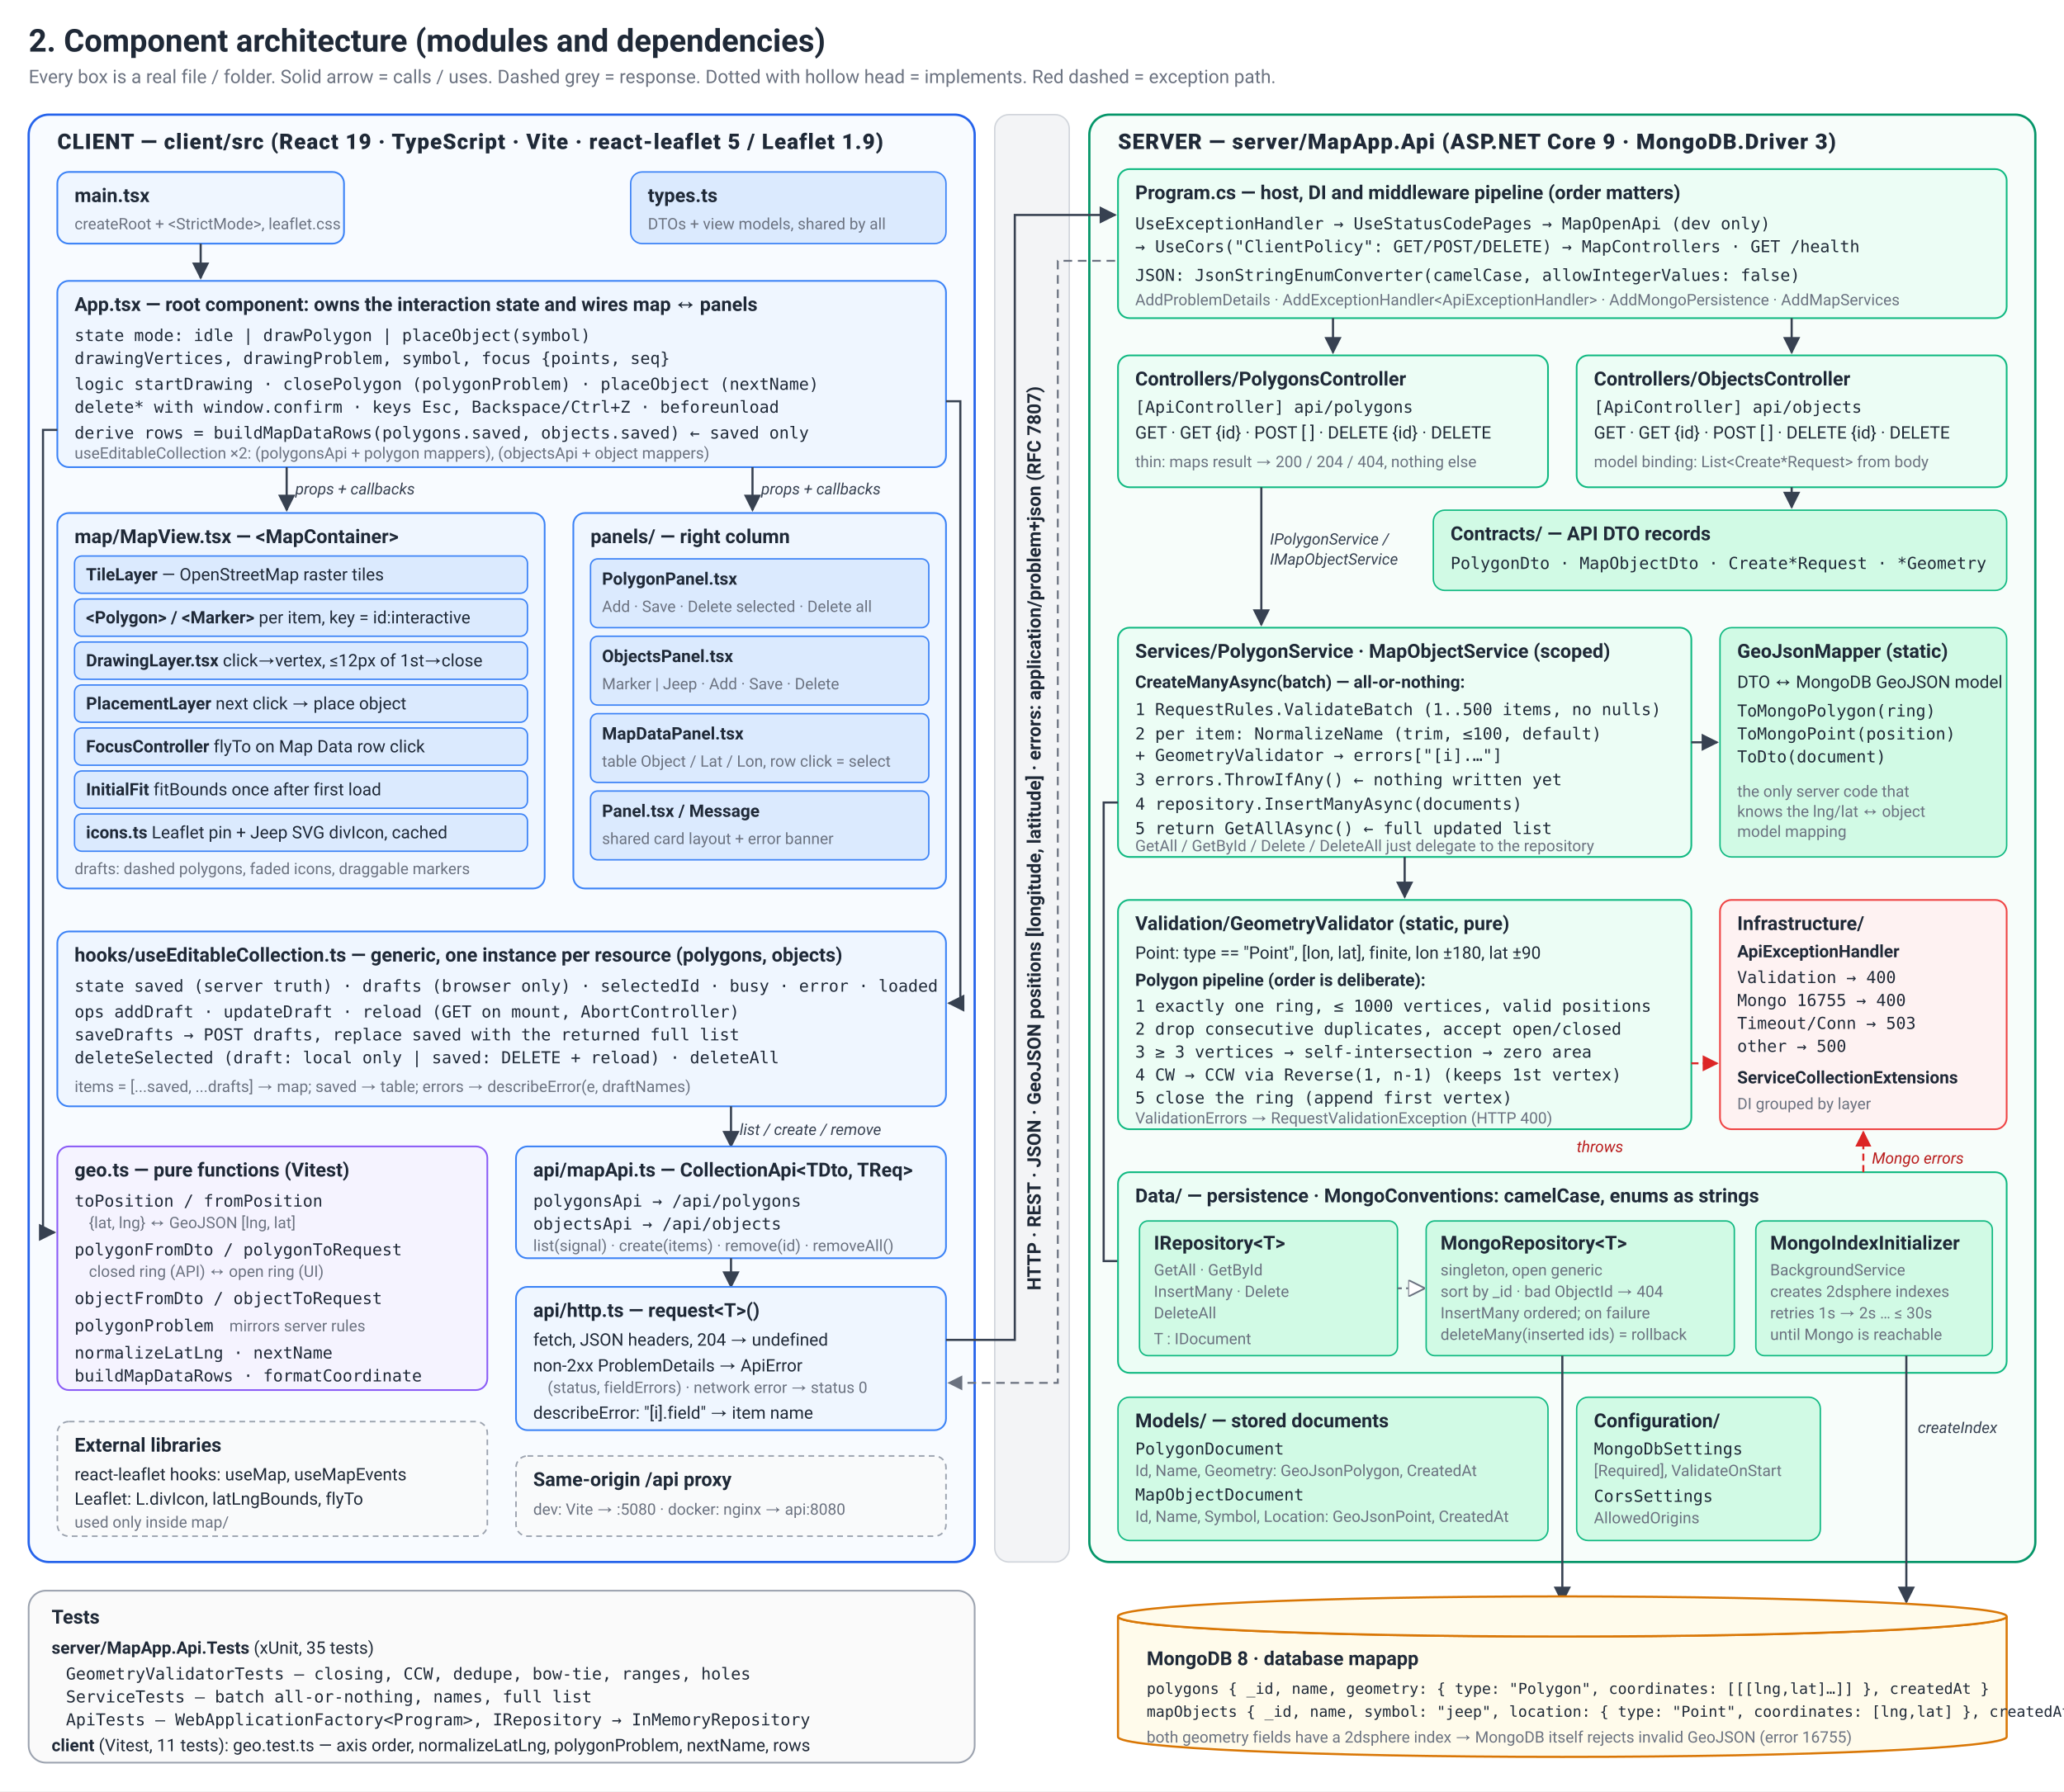
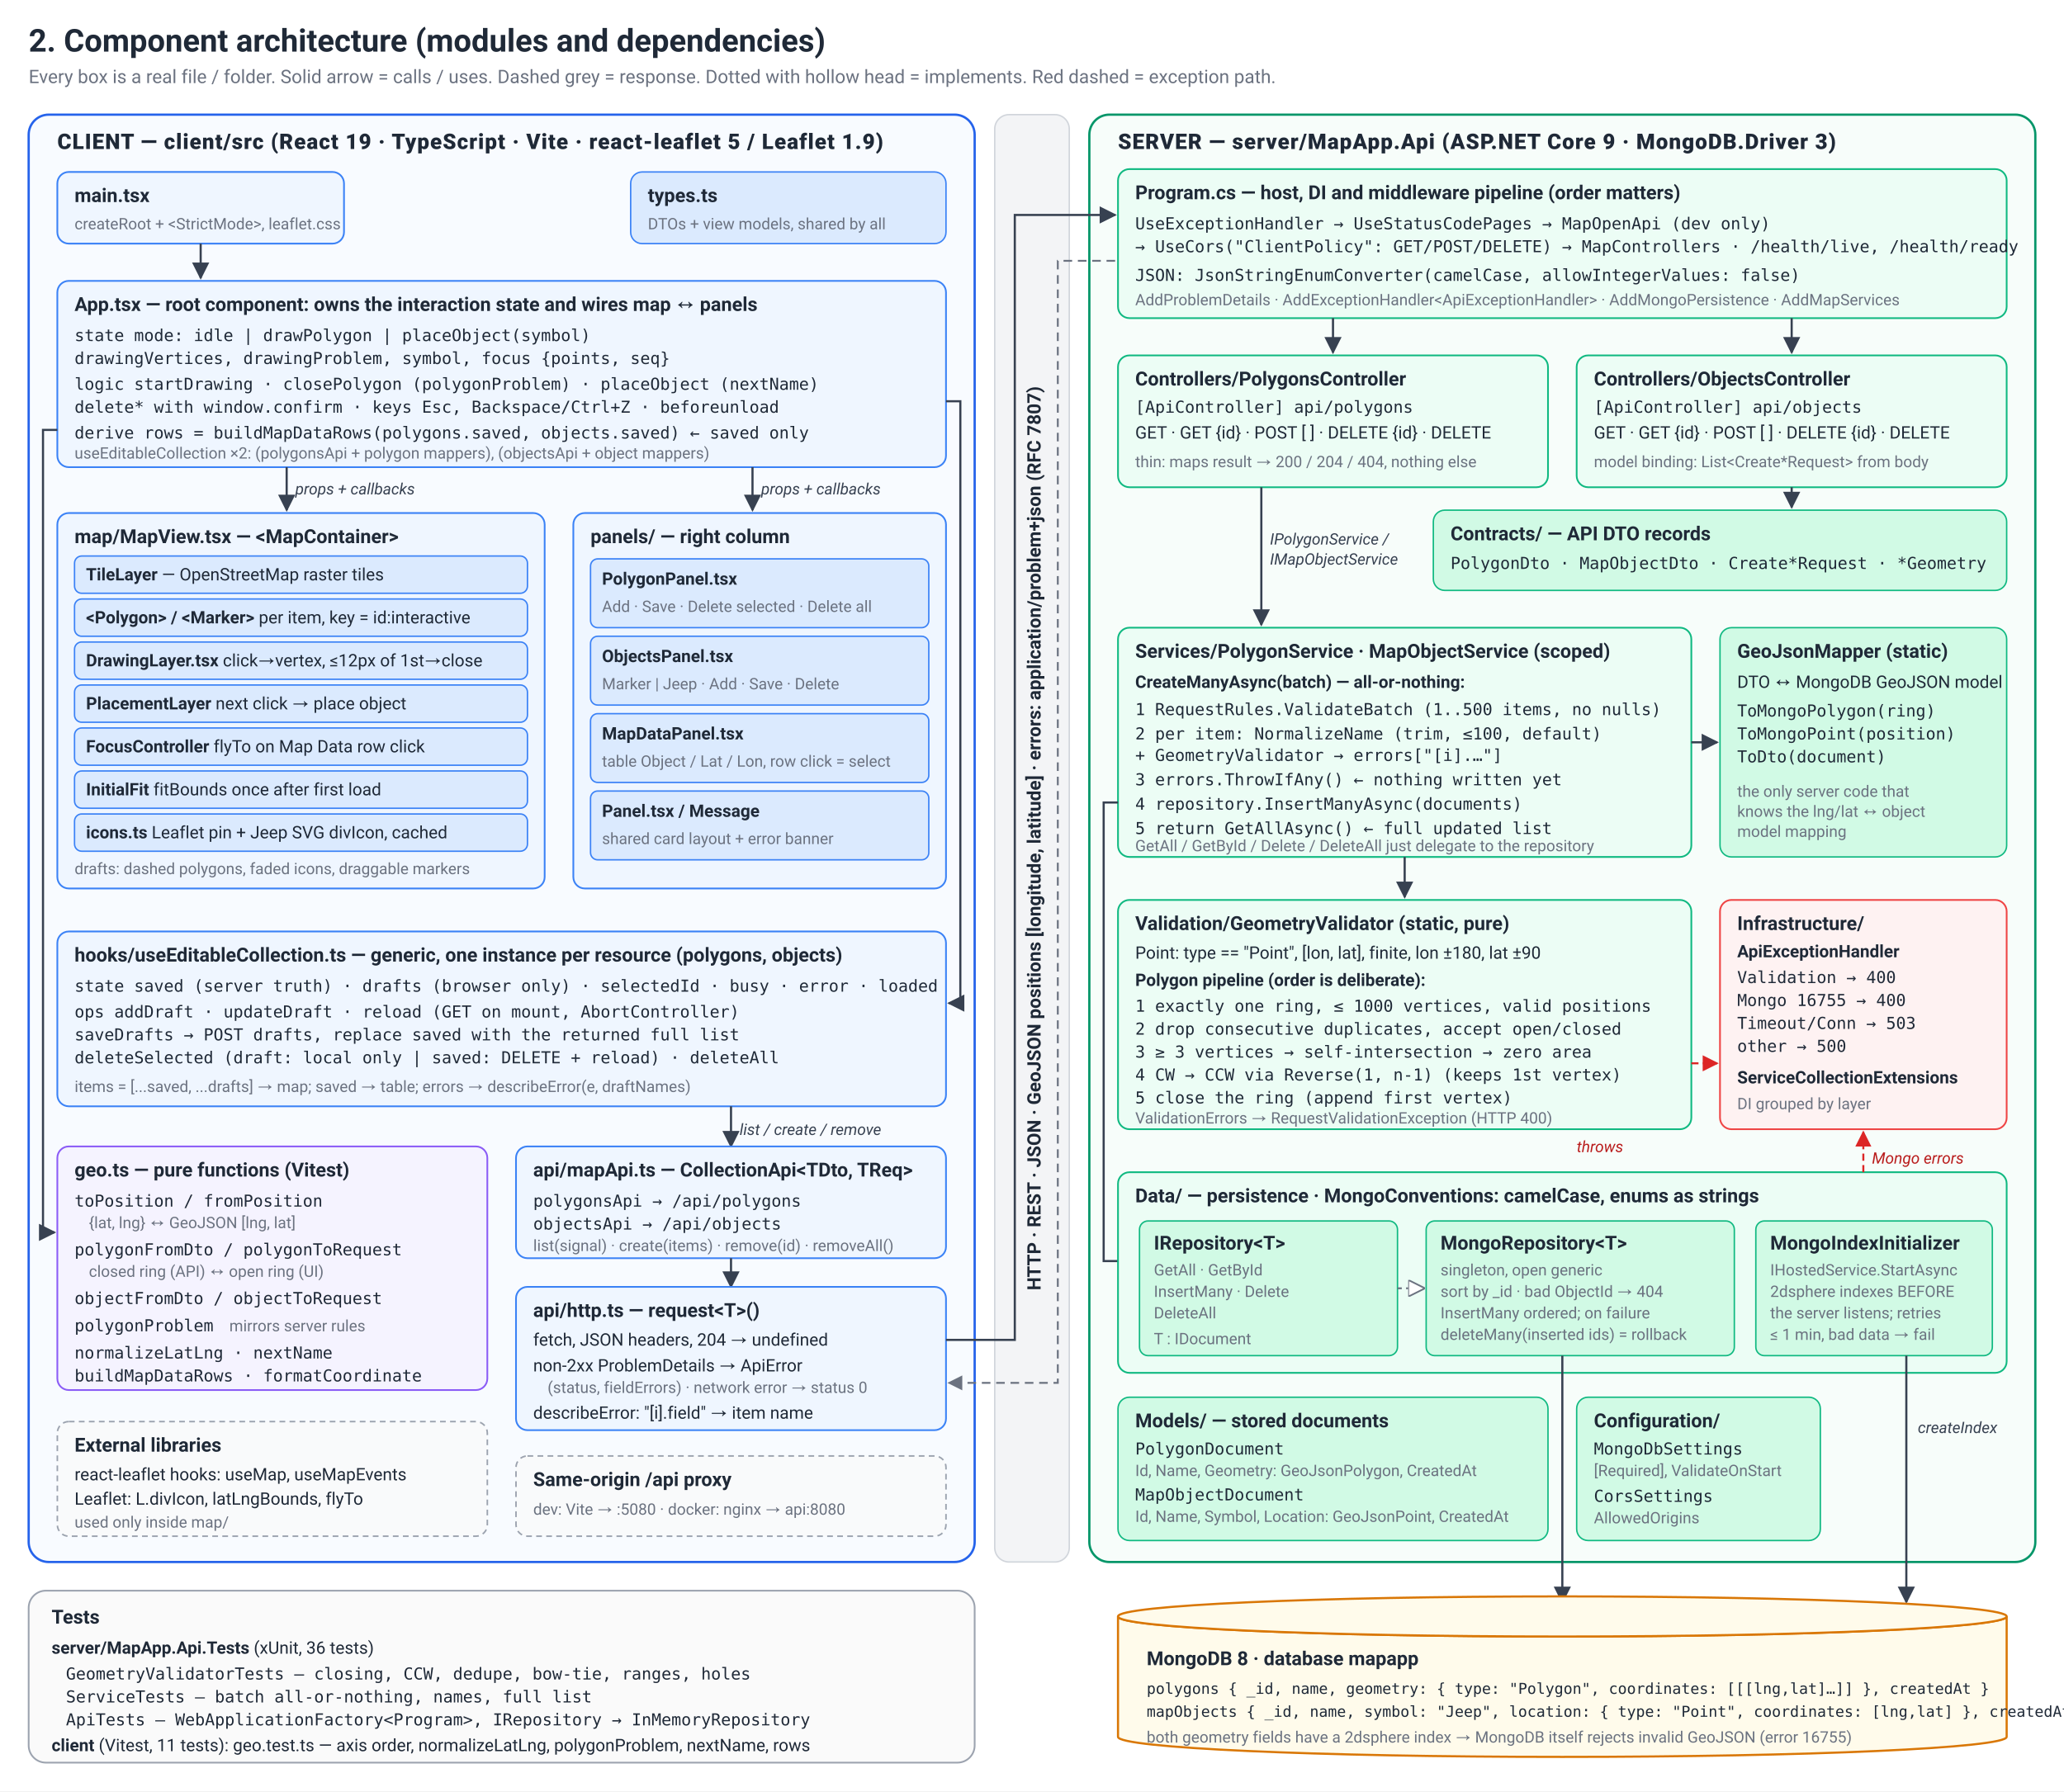
<svg xmlns="http://www.w3.org/2000/svg" viewBox="0 0 1440 1250" width="1440" height="1250" font-family="-apple-system, 'Segoe UI', Roboto, Helvetica, Arial, sans-serif">
  <style>
    text { fill: #1f2937; }
    .t { font-size: 22px; font-weight: 700; }
    .st { font-size: 13px; fill: #6b7280; }
    .frameT { font-size: 15px; font-weight: 800; letter-spacing: .6px; }
    .h { font-size: 13.5px; font-weight: 700; }
    .b { font-size: 12px; }
    .m { font-family: Consolas, Menlo, monospace; font-size: 11.5px; }
    .s { font-size: 11px; fill: #6b7280; }
    .lbl { font-size: 11px; fill: #374151; font-style: italic; }
    .err { font-size: 11px; fill: #b91c1c; font-style: italic; }
    .cf { fill: #f8fbff; stroke: #2563eb; stroke-width: 1.6; }
    .sf { fill: #f7fdfa; stroke: #059669; stroke-width: 1.6; }
    .c { fill: #eff6ff; stroke: #3b82f6; stroke-width: 1.2; }
    .c2 { fill: #dbeafe; stroke: #3b82f6; stroke-width: 1; }
    .sv { fill: #ecfdf5; stroke: #10b981; stroke-width: 1.2; }
    .sv2 { fill: #d1fae5; stroke: #10b981; stroke-width: 1; }
    .inf { fill: #fef2f2; stroke: #ef4444; stroke-width: 1.2; }
    .db { fill: #fffbeb; stroke: #d97706; stroke-width: 1.5; }
    .pure { fill: #f5f3ff; stroke: #8b5cf6; stroke-width: 1.2; }
    .ext { fill: #f9fafb; stroke: #9ca3af; stroke-width: 1.1; stroke-dasharray: 4 3; }
    .a { stroke: #374151; stroke-width: 1.5; fill: none; marker-end: url(#ah); }
    .ret { stroke: #6b7280; stroke-width: 1.3; fill: none; stroke-dasharray: 6 4; marker-end: url(#ahg); }
    .impl { stroke: #6b7280; stroke-width: 1.3; fill: none; stroke-dasharray: 3 3; marker-end: url(#aho); }
    .thr { stroke: #dc2626; stroke-width: 1.4; fill: none; stroke-dasharray: 5 3; marker-end: url(#ahr); }
  </style>
  <defs>
    <marker id="ah" viewBox="0 0 10 10" refX="9" refY="5" markerWidth="8" markerHeight="8" orient="auto-start-reverse">
      <path d="M0,0 L10,5 L0,10 z" fill="#374151" />
    </marker>
    <marker id="ahg" viewBox="0 0 10 10" refX="9" refY="5" markerWidth="8" markerHeight="8" orient="auto-start-reverse">
      <path d="M0,0 L10,5 L0,10 z" fill="#6b7280" />
    </marker>
    <marker id="aho" viewBox="0 0 10 10" refX="9" refY="5" markerWidth="9" markerHeight="9" orient="auto-start-reverse">
      <path d="M0,0 L10,5 L0,10 z" fill="#ffffff" stroke="#6b7280" />
    </marker>
    <marker id="ahr" viewBox="0 0 10 10" refX="9" refY="5" markerWidth="8" markerHeight="8" orient="auto-start-reverse">
      <path d="M0,0 L10,5 L0,10 z" fill="#dc2626" />
    </marker>
  </defs>
  <rect width="1440" height="1250" fill="#ffffff" />
  <text x="20" y="36" class="t">2. Component architecture (modules and dependencies)</text>
  <text x="20" y="58" class="st">Every box is a real file / folder. Solid arrow = calls / uses. Dashed grey = response. Dotted with hollow head = implements. Red dashed = exception path.</text>
  <rect x="20" y="80" width="660" height="1010" rx="14" class="cf" />
  <text x="40" y="104" class="frameT" fill="#1d4ed8">CLIENT — client/src  (React 19 · TypeScript · Vite · react-leaflet 5 / Leaflet 1.9)</text>
  <rect x="40" y="120" width="200" height="50" rx="8" class="c" />
  <text x="52" y="141" class="h">main.tsx</text>
  <text x="52" y="160" class="s">createRoot + &lt;StrictMode&gt;, leaflet.css</text>
  <rect x="440" y="120" width="220" height="50" rx="8" class="c2" />
  <text x="452" y="141" class="h">types.ts</text>
  <text x="452" y="160" class="s">DTOs + view models, shared by all</text>
  <path d="M140,170 L140,194" class="a" />
  <rect x="40" y="196" width="620" height="130" rx="8" class="c" />
  <text x="52" y="217" class="h">App.tsx — root component: owns the interaction state and wires map ↔ panels</text>
  <text x="52" y="238" class="m">state   mode: idle | drawPolygon | placeObject(symbol)</text>
  <text x="52" y="254" class="m">        drawingVertices, drawingProblem, symbol, focus {points, seq}</text>
  <text x="52" y="272" class="m">logic   startDrawing · closePolygon (polygonProblem) · placeObject (nextName)</text>
  <text x="52" y="288" class="m">        delete* with window.confirm · keys Esc, Backspace/Ctrl+Z · beforeunload</text>
  <text x="52" y="306" class="m">derive  rows = buildMapDataRows(polygons.saved, objects.saved)  ← saved only</text>
  <text x="52" y="320" class="s">useEditableCollection ×2: (polygonsApi + polygon mappers), (objectsApi + object mappers)</text>
  <path d="M200,326 L200,356" class="a" />
  <text x="206" y="345" class="lbl">props + callbacks</text>
  <path d="M525,326 L525,356" class="a" />
  <text x="531" y="345" class="lbl">props + callbacks</text>
  <rect x="40" y="358" width="340" height="262" rx="8" class="c" />
  <text x="52" y="379" class="h">map/MapView.tsx — &lt;MapContainer&gt;</text>
  <rect x="52" y="388" width="316" height="26" rx="5" class="c2" />
  <text x="60" y="405" class="b">
    <tspan font-weight="700">TileLayer</tspan> — OpenStreetMap raster tiles</text>
  <rect x="52" y="418" width="316" height="26" rx="5" class="c2" />
  <text x="60" y="435" class="b">
    <tspan font-weight="700">&lt;Polygon&gt; / &lt;Marker&gt;</tspan> per item, key = id:interactive</text>
  <rect x="52" y="448" width="316" height="26" rx="5" class="c2" />
  <text x="60" y="465" class="b">
    <tspan font-weight="700">DrawingLayer.tsx</tspan> click→vertex, ≤12px of 1st→close</text>
  <rect x="52" y="478" width="316" height="26" rx="5" class="c2" />
  <text x="60" y="495" class="b">
    <tspan font-weight="700">PlacementLayer</tspan> next click → place object</text>
  <rect x="52" y="508" width="316" height="26" rx="5" class="c2" />
  <text x="60" y="525" class="b">
    <tspan font-weight="700">FocusController</tspan> flyTo on Map Data row click</text>
  <rect x="52" y="538" width="316" height="26" rx="5" class="c2" />
  <text x="60" y="555" class="b">
    <tspan font-weight="700">InitialFit</tspan> fitBounds once after first load</text>
  <rect x="52" y="568" width="316" height="26" rx="5" class="c2" />
  <text x="60" y="585" class="b">
    <tspan font-weight="700">icons.ts</tspan> Leaflet pin + Jeep SVG divIcon, cached</text>
  <text x="52" y="610" class="s">drafts: dashed polygons, faded icons, draggable markers</text>
  <rect x="400" y="358" width="260" height="262" rx="8" class="c" />
  <text x="412" y="379" class="h">panels/ — right column</text>
  <rect x="412" y="390" width="236" height="48" rx="5" class="c2" />
  <text x="420" y="408" class="b" font-weight="700">PolygonPanel.tsx</text>
  <text x="420" y="427" class="s">Add · Save · Delete selected · Delete all</text>
  <rect x="412" y="444" width="236" height="48" rx="5" class="c2" />
  <text x="420" y="462" class="b" font-weight="700">ObjectsPanel.tsx</text>
  <text x="420" y="481" class="s">Marker | Jeep · Add · Save · Delete</text>
  <rect x="412" y="498" width="236" height="48" rx="5" class="c2" />
  <text x="420" y="516" class="b" font-weight="700">MapDataPanel.tsx</text>
  <text x="420" y="535" class="s">table Object / Lat / Lon, row click = select</text>
  <rect x="412" y="552" width="236" height="48" rx="5" class="c2" />
  <text x="420" y="570" class="b" font-weight="700">Panel.tsx / Message</text>
  <text x="420" y="589" class="s">shared card layout + error banner</text>
  <path d="M660,280 L670,280 L670,700 L662,700" class="a" />
  <path d="M40,300 L30,300 L30,860 L38,860" class="a" />
  <rect x="40" y="650" width="620" height="122" rx="8" class="c" />
  <text x="52" y="671" class="h">hooks/useEditableCollection.ts — generic, one instance per resource (polygons, objects)</text>
  <text x="52" y="692" class="m">state  saved (server truth) · drafts (browser only) · selectedId · busy · error · loaded</text>
  <text x="52" y="710" class="m">ops    addDraft · updateDraft · reload (GET on mount, AbortController)</text>
  <text x="52" y="726" class="m">       saveDrafts → POST drafts, replace saved with the returned full list</text>
  <text x="52" y="742" class="m">       deleteSelected (draft: local only | saved: DELETE + reload) · deleteAll</text>
  <text x="52" y="762" class="s">items = [...saved, ...drafts] → map;  saved → table;  errors → describeError(e, draftNames)</text>
  <path d="M510,772 L510,800" class="a" />
  <text x="516" y="792" class="lbl">list / create / remove</text>
  <rect x="40" y="800" width="300" height="170" rx="8" class="pure" />
  <text x="52" y="821" class="h">geo.ts — pure functions (Vitest)</text>
  <text x="52" y="842" class="m">toPosition / fromPosition</text>
  <text x="62" y="857" class="s">{lat, lng} ↔ GeoJSON [lng, lat]</text>
  <text x="52" y="876" class="m">polygonFromDto / polygonToRequest</text>
  <text x="62" y="891" class="s">closed ring (API) ↔ open ring (UI)</text>
  <text x="52" y="910" class="m">objectFromDto / objectToRequest</text>
  <text x="52" y="929" class="m">polygonProblem</text>
  <text x="160" y="929" class="s">mirrors server rules</text>
  <text x="52" y="948" class="m">normalizeLatLng · nextName</text>
  <text x="52" y="964" class="m">buildMapDataRows · formatCoordinate</text>
  <rect x="360" y="800" width="300" height="78" rx="8" class="c" />
  <text x="372" y="821" class="h">api/mapApi.ts — CollectionApi&lt;TDto, TReq&gt;</text>
  <text x="372" y="842" class="m">polygonsApi → /api/polygons</text>
  <text x="372" y="858" class="m">objectsApi  → /api/objects</text>
  <text x="372" y="873" class="s">list(signal) · create(items) · remove(id) · removeAll()</text>
  <path d="M510,878 L510,898" class="a" />
  <rect x="360" y="898" width="300" height="100" rx="8" class="c" />
  <text x="372" y="919" class="h">api/http.ts — request&lt;T&gt;()</text>
  <text x="372" y="939" class="b">fetch, JSON headers, 204 → undefined</text>
  <text x="372" y="957" class="b">non-2xx ProblemDetails → ApiError</text>
  <text x="382" y="972" class="s">(status, fieldErrors) · network error → status 0</text>
  <text x="372" y="990" class="b">describeError: "[i].field" → item name</text>
  <rect x="40" y="992" width="300" height="80" rx="8" class="ext" />
  <text x="52" y="1013" class="h">External libraries</text>
  <text x="52" y="1033" class="b">react-leaflet hooks: useMap, useMapEvents</text>
  <text x="52" y="1050" class="b">Leaflet: L.divIcon, latLngBounds, flyTo</text>
  <text x="52" y="1066" class="s">used only inside map/</text>
  <rect x="360" y="1016" width="300" height="56" rx="8" class="ext" />
  <text x="372" y="1037" class="h">Same-origin /api proxy</text>
  <text x="372" y="1057" class="s">dev: Vite → :5080 · docker: nginx → api:8080</text>
  <rect x="694" y="80" width="52" height="1010" rx="10" fill="#f3f4f6" stroke="#d1d5db" />
  <text transform="translate(726,585) rotate(-90)" text-anchor="middle" font-size="13" font-weight="700" fill="#4b5563">HTTP · REST · JSON · GeoJSON positions [longitude, latitude] · errors: application/problem+json (RFC 7807)</text>
  <rect x="760" y="80" width="660" height="1010" rx="14" class="sf" />
  <path d="M660,935 L708,935 L708,150 L778,150" class="a" />
  <path d="M778,182 L738,182 L738,965 L662,965" class="ret" />
  <text x="780" y="104" class="frameT" fill="#047857">SERVER — server/MapApp.Api  (ASP.NET Core 9 · MongoDB.Driver 3)</text>
  <rect x="780" y="118" width="620" height="104" rx="8" class="sv" />
  <text x="792" y="139" class="h">Program.cs — host, DI and middleware pipeline (order matters)</text>
  <text x="792" y="160" class="m">UseExceptionHandler → UseStatusCodePages → MapOpenApi (dev only)</text>
-   <text x="792" y="176" class="m">→ UseCors("ClientPolicy": GET/POST/DELETE) → MapControllers · GET /health</text>
+   <text x="792" y="176" class="m">→ UseCors("ClientPolicy": GET/POST/DELETE) → MapControllers · /health/live, /health/ready</text>
  <text x="792" y="196" class="m">JSON: JsonStringEnumConverter(camelCase, allowIntegerValues: false)</text>
  <text x="792" y="213" class="s">AddProblemDetails · AddExceptionHandler&lt;ApiExceptionHandler&gt; · AddMongoPersistence · AddMapServices</text>
  <path d="M930,222 L930,246" class="a" />
  <path d="M1250,222 L1250,246" class="a" />
  <rect x="780" y="248" width="300" height="92" rx="8" class="sv" />
  <text x="792" y="269" class="h">Controllers/PolygonsController</text>
  <text x="792" y="288" class="m">[ApiController] api/polygons</text>
  <text x="792" y="306" class="b">GET · GET {id} · POST [ ] · DELETE {id} · DELETE</text>
  <text x="792" y="326" class="s">thin: maps result → 200 / 204 / 404, nothing else</text>
  <rect x="1100" y="248" width="300" height="92" rx="8" class="sv" />
  <text x="1112" y="269" class="h">Controllers/ObjectsController</text>
  <text x="1112" y="288" class="m">[ApiController] api/objects</text>
  <text x="1112" y="306" class="b">GET · GET {id} · POST [ ] · DELETE {id} · DELETE</text>
  <text x="1112" y="326" class="s">model binding: List&lt;Create*Request&gt; from body</text>
  <rect x="1000" y="356" width="400" height="56" rx="8" class="sv2" />
  <text x="1012" y="377" class="h">Contracts/ — API DTO records</text>
  <text x="1012" y="397" class="m">PolygonDto · MapObjectDto · Create*Request · *Geometry</text>
  <path d="M880,340 L880,436" class="a" />
  <text x="886" y="380" class="lbl">IPolygonService /</text>
  <text x="886" y="394" class="lbl">IMapObjectService</text>
  <path d="M1250,340 L1250,354" class="a" />
  <rect x="780" y="438" width="400" height="160" rx="8" class="sv" />
  <text x="792" y="459" class="h">Services/PolygonService · MapObjectService (scoped)</text>
  <text x="792" y="480" class="b" font-weight="700">CreateManyAsync(batch) — all-or-nothing:</text>
  <text x="792" y="499" class="m">1 RequestRules.ValidateBatch  (1..500 items, no nulls)</text>
  <text x="792" y="516" class="m">2 per item: NormalizeName (trim, ≤100, default)</text>
  <text x="792" y="531" class="m">            + GeometryValidator → errors["[i].…"]</text>
  <text x="792" y="548" class="m">3 errors.ThrowIfAny()   ← nothing written yet</text>
  <text x="792" y="565" class="m">4 repository.InsertManyAsync(documents)</text>
  <text x="792" y="582" class="m">5 return GetAllAsync()  ← full updated list</text>
  <text x="792" y="594" class="s">GetAll / GetById / Delete / DeleteAll just delegate to the repository</text>
  <rect x="1200" y="438" width="200" height="160" rx="8" class="sv2" />
  <text x="1212" y="459" class="h">GeoJsonMapper (static)</text>
  <text x="1212" y="480" class="b">DTO ↔ MongoDB GeoJSON model</text>
  <text x="1212" y="500" class="m">ToMongoPolygon(ring)</text>
  <text x="1212" y="516" class="m">ToMongoPoint(position)</text>
  <text x="1212" y="532" class="m">ToDto(document)</text>
  <text x="1212" y="556" class="s">the only server code that</text>
  <text x="1212" y="570" class="s">knows the lng/lat ↔ object</text>
  <text x="1212" y="584" class="s">model mapping</text>
  <path d="M1180,518 L1198,518" class="a" />
  <path d="M980,598 L980,626" class="a" />
  <rect x="780" y="628" width="400" height="160" rx="8" class="sv" />
  <text x="792" y="649" class="h">Validation/GeometryValidator (static, pure)</text>
  <text x="792" y="669" class="b">Point: type == "Point", [lon, lat], finite, lon ±180, lat ±90</text>
  <text x="792" y="688" class="b" font-weight="700">Polygon pipeline (order is deliberate):</text>
  <text x="792" y="706" class="m">1 exactly one ring, ≤ 1000 vertices, valid positions</text>
  <text x="792" y="722" class="m">2 drop consecutive duplicates, accept open/closed</text>
  <text x="792" y="738" class="m">3 ≥ 3 vertices → self-intersection → zero area</text>
  <text x="792" y="754" class="m">4 CW → CCW via Reverse(1, n-1) (keeps 1st vertex)</text>
  <text x="792" y="770" class="m">5 close the ring (append first vertex)</text>
  <text x="792" y="784" class="s">ValidationErrors → RequestValidationException (HTTP 400)</text>
  <rect x="1200" y="628" width="200" height="160" rx="8" class="inf" />
  <text x="1212" y="649" class="h">Infrastructure/</text>
  <text x="1212" y="668" class="b" font-weight="700">ApiExceptionHandler</text>
  <text x="1212" y="686" class="m">Validation    → 400</text>
  <text x="1212" y="702" class="m">Mongo 16755   → 400</text>
  <text x="1212" y="718" class="m">Timeout/Conn  → 503</text>
  <text x="1212" y="734" class="m">other         → 500</text>
  <text x="1212" y="756" class="b" font-weight="700">ServiceCollectionExtensions</text>
  <text x="1212" y="774" class="s">DI grouped by layer</text>
  <path d="M1180,742 L1198,742" class="thr" />
  <text x="1100" y="804" class="err">throws</text>
  <path d="M780,560 L770,560 L770,880 L793,880" class="a" />
  <rect x="780" y="818" width="620" height="140" rx="8" class="sv" />
  <text x="792" y="839" class="h">Data/ — persistence · MongoConventions: camelCase, enums as strings</text>
  <rect x="795" y="852" width="180" height="94" rx="6" class="sv2" />
  <text x="805" y="872" class="h">IRepository&lt;T&gt;</text>
  <text x="805" y="890" class="s">GetAll · GetById</text>
  <text x="805" y="905" class="s">InsertMany · Delete</text>
  <text x="805" y="920" class="s">DeleteAll</text>
  <text x="805" y="938" class="s">T : IDocument</text>
  <path d="M975,899 L993,899" class="impl" />
  <rect x="995" y="852" width="215" height="94" rx="6" class="sv2" />
  <text x="1005" y="872" class="h">MongoRepository&lt;T&gt;</text>
  <text x="1005" y="890" class="s">singleton, open generic</text>
  <text x="1005" y="905" class="s">sort by _id · bad ObjectId → 404</text>
  <text x="1005" y="920" class="s">InsertMany ordered; on failure</text>
  <text x="1005" y="935" class="s">deleteMany(inserted ids) = rollback</text>
  <rect x="1225" y="852" width="165" height="94" rx="6" class="sv2" />
  <text x="1235" y="872" class="h">MongoIndexInitializer</text>
-   <text x="1235" y="890" class="s">BackgroundService</text>
-   <text x="1235" y="905" class="s">creates 2dsphere indexes</text>
-   <text x="1235" y="920" class="s">retries 1s → 2s … ≤ 30s</text>
-   <text x="1235" y="935" class="s">until Mongo is reachable</text>
+   <text x="1235" y="890" class="s">IHostedService.StartAsync</text>
+   <text x="1235" y="905" class="s">2dsphere indexes BEFORE</text>
+   <text x="1235" y="920" class="s">the server listens; retries</text>
+   <text x="1235" y="935" class="s">≤ 1 min, bad data → fail</text>
  <path d="M1300,818 L1300,790" class="thr" />
  <text x="1306" y="812" class="err">Mongo errors</text>
  <rect x="780" y="975" width="300" height="100" rx="8" class="sv2" />
  <text x="792" y="996" class="h">Models/ — stored documents</text>
  <text x="792" y="1015" class="m">PolygonDocument</text>
  <text x="792" y="1030" class="s">  Id, Name, Geometry: GeoJsonPolygon, CreatedAt</text>
  <text x="792" y="1047" class="m">MapObjectDocument</text>
  <text x="792" y="1062" class="s">  Id, Name, Symbol, Location: GeoJsonPoint, CreatedAt</text>
  <rect x="1100" y="975" width="170" height="100" rx="8" class="sv2" />
  <text x="1112" y="996" class="h">Configuration/</text>
  <text x="1112" y="1015" class="m">MongoDbSettings</text>
  <text x="1112" y="1030" class="s">[Required], ValidateOnStart</text>
  <text x="1112" y="1048" class="m">CorsSettings</text>
  <text x="1112" y="1063" class="s">AllowedOrigins</text>
  <path d="M1090,946 L1090,1118" class="a" />
  <path d="M1330,946 L1330,1118" class="a" />
  <text x="1338" y="1000" class="lbl">createIndex</text>
  <path d="M780,1128 a310,14 0 0,0 620,0 v84 a310,14 0 0,1 -620,0 z" class="db" />
  <ellipse cx="1090" cy="1128" rx="310" ry="14" class="db" />
  <text x="800" y="1162" class="h">MongoDB 8 · database mapapp</text>
  <text x="800" y="1182" class="m" style="font-size:10.5px">polygons   { _id, name, geometry: { type: "Polygon", coordinates: [[[lng,lat]…]] }, createdAt }</text>
-   <text x="800" y="1198" class="m" style="font-size:10.5px">mapObjects { _id, name, symbol: "jeep", location: { type: "Point", coordinates: [lng,lat] }, createdAt }</text>
+   <text x="800" y="1198" class="m" style="font-size:10.5px">mapObjects { _id, name, symbol: "Jeep", location: { type: "Point", coordinates: [lng,lat] }, createdAt }</text>
  <text x="800" y="1216" class="s">both geometry fields have a 2dsphere index → MongoDB itself rejects invalid GeoJSON (error 16755)</text>
  <rect x="20" y="1110" width="660" height="120" rx="12" fill="#fafafa" stroke="#9ca3af" stroke-width="1.2" />
  <text x="36" y="1133" class="h">Tests</text>
  <text x="36" y="1154" class="b">
-     <tspan font-weight="700">server/MapApp.Api.Tests</tspan> (xUnit, 35 tests)</text>
+     <tspan font-weight="700">server/MapApp.Api.Tests</tspan> (xUnit, 36 tests)</text>
  <text x="46" y="1172" class="m">GeometryValidatorTests  — closing, CCW, dedupe, bow-tie, ranges, holes</text>
  <text x="46" y="1188" class="m">ServiceTests            — batch all-or-nothing, names, full list</text>
  <text x="46" y="1204" class="m">ApiTests — WebApplicationFactory&lt;Program&gt;, IRepository → InMemoryRepository</text>
  <text x="36" y="1222" class="b">
    <tspan font-weight="700">client</tspan> (Vitest, 11 tests): geo.test.ts — axis order, normalizeLatLng, polygonProblem, nextName, rows</text>
</svg>
